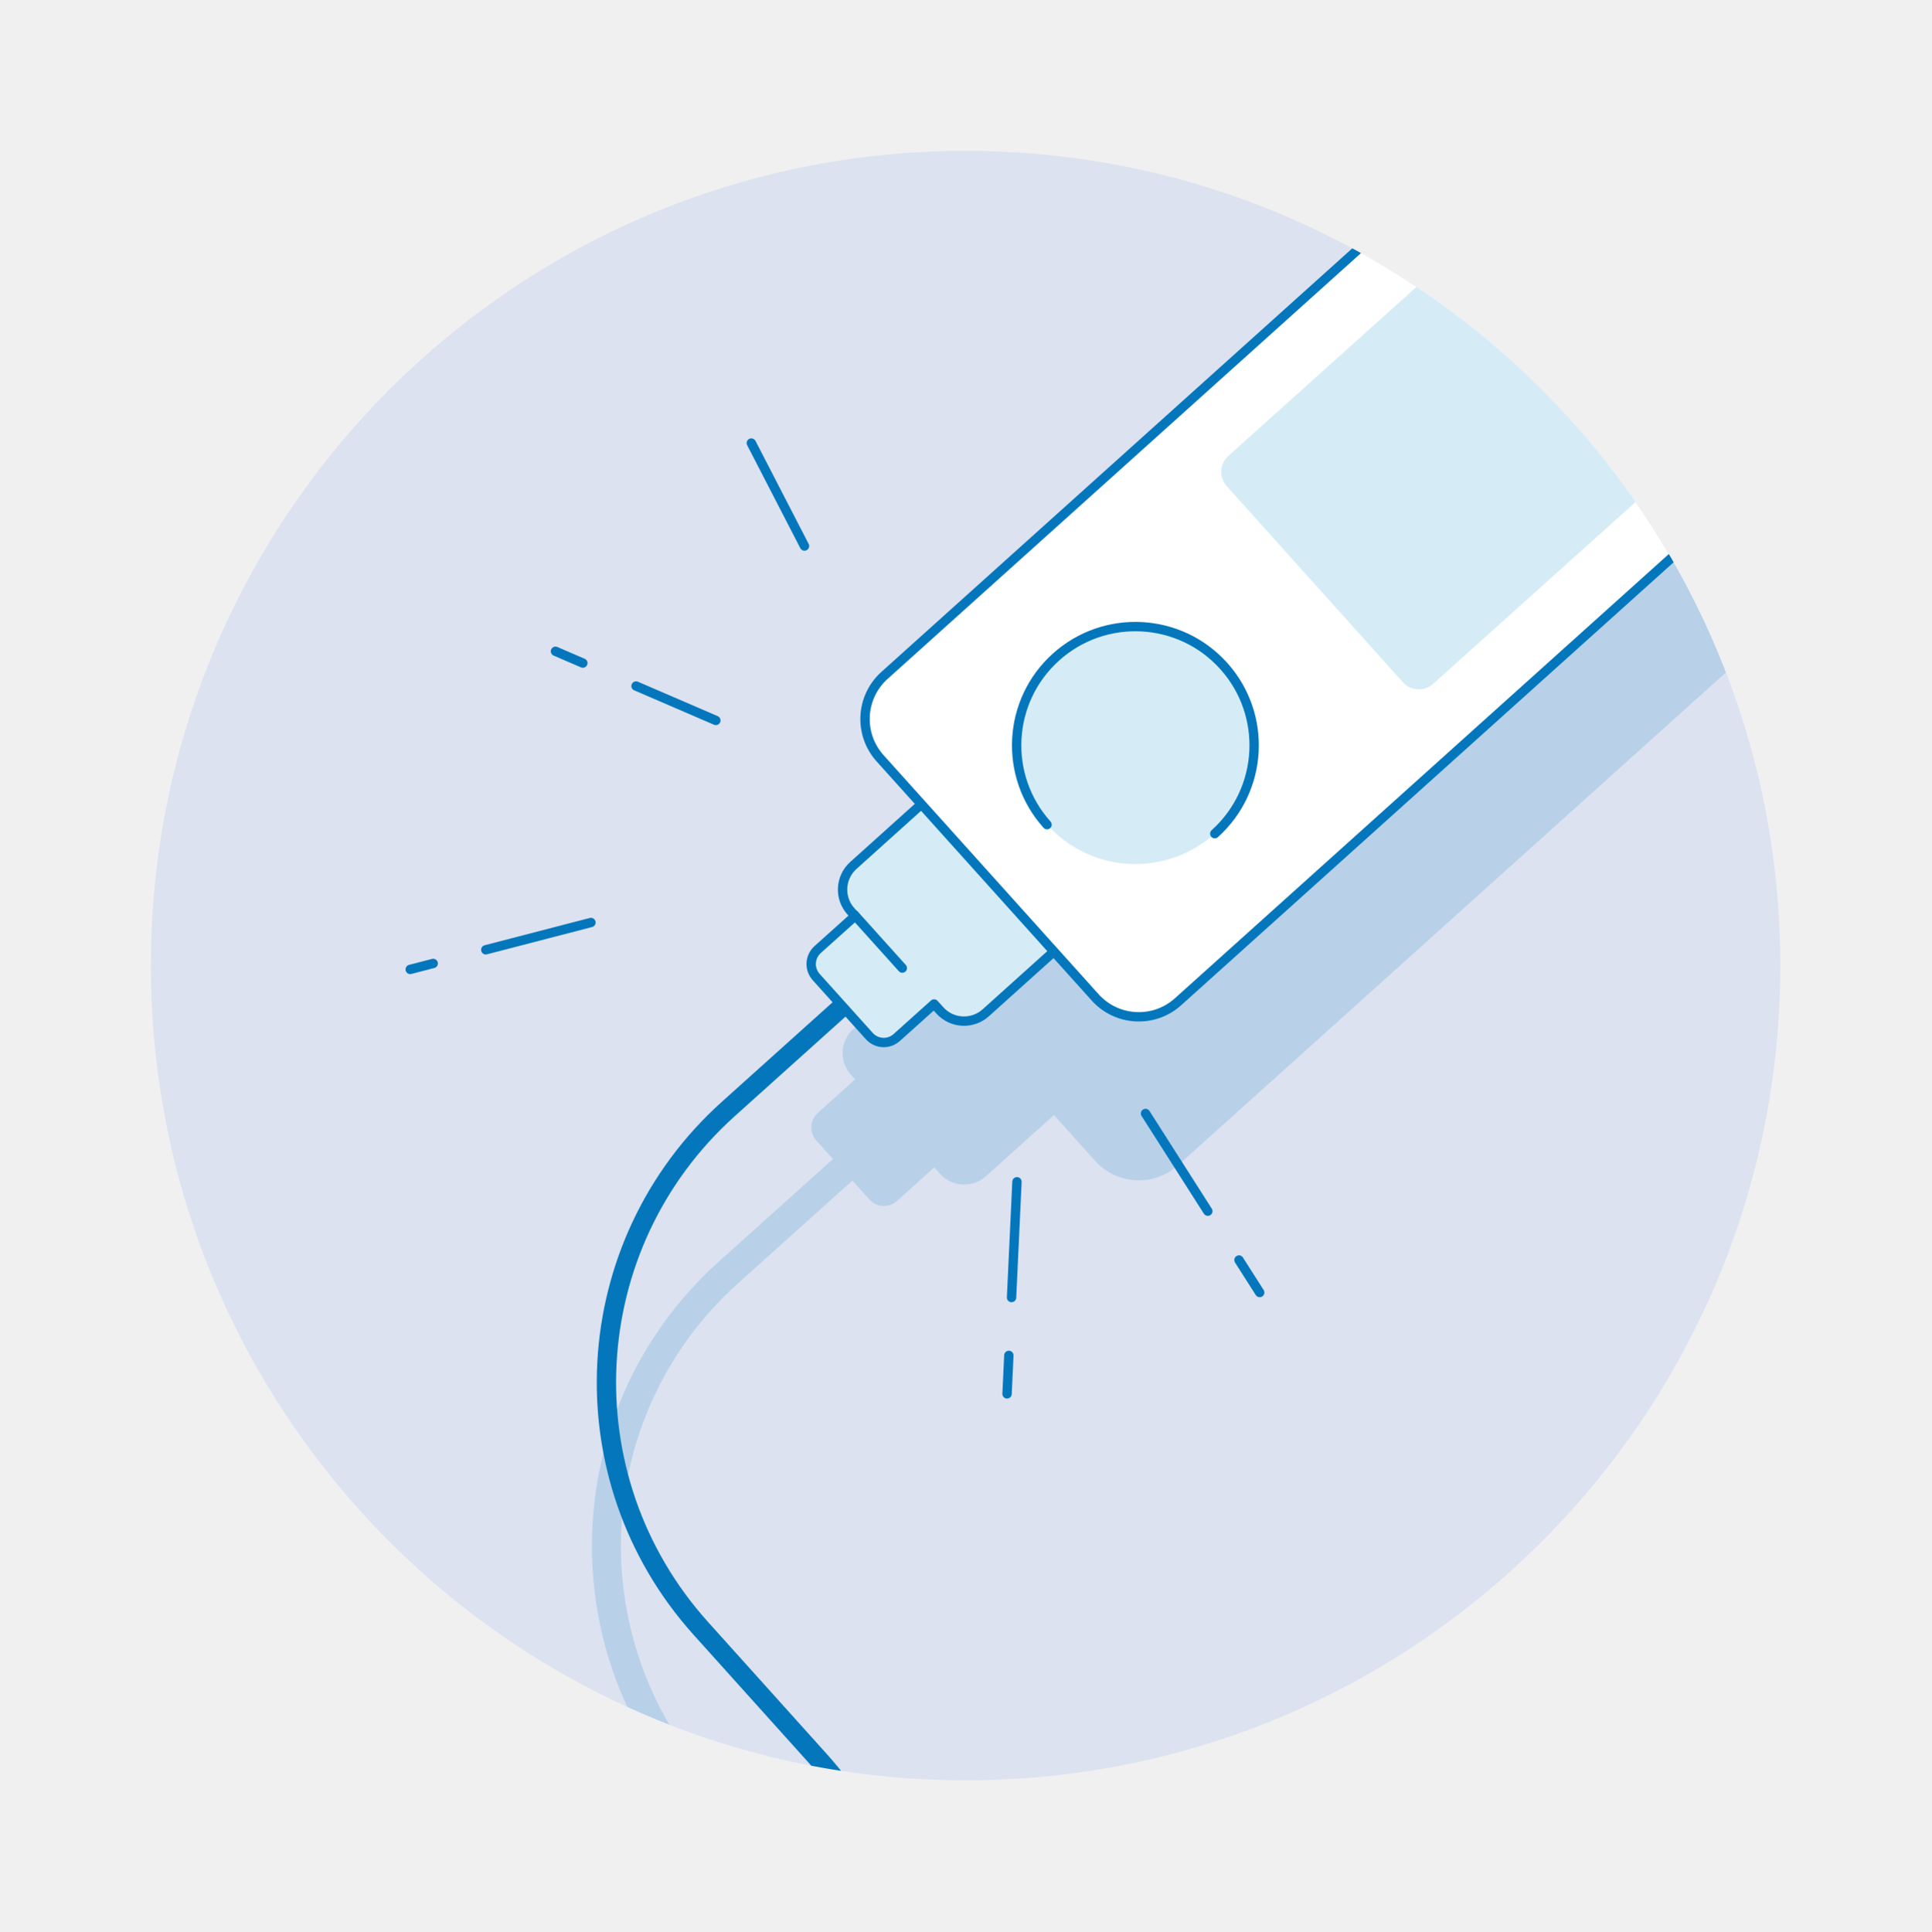
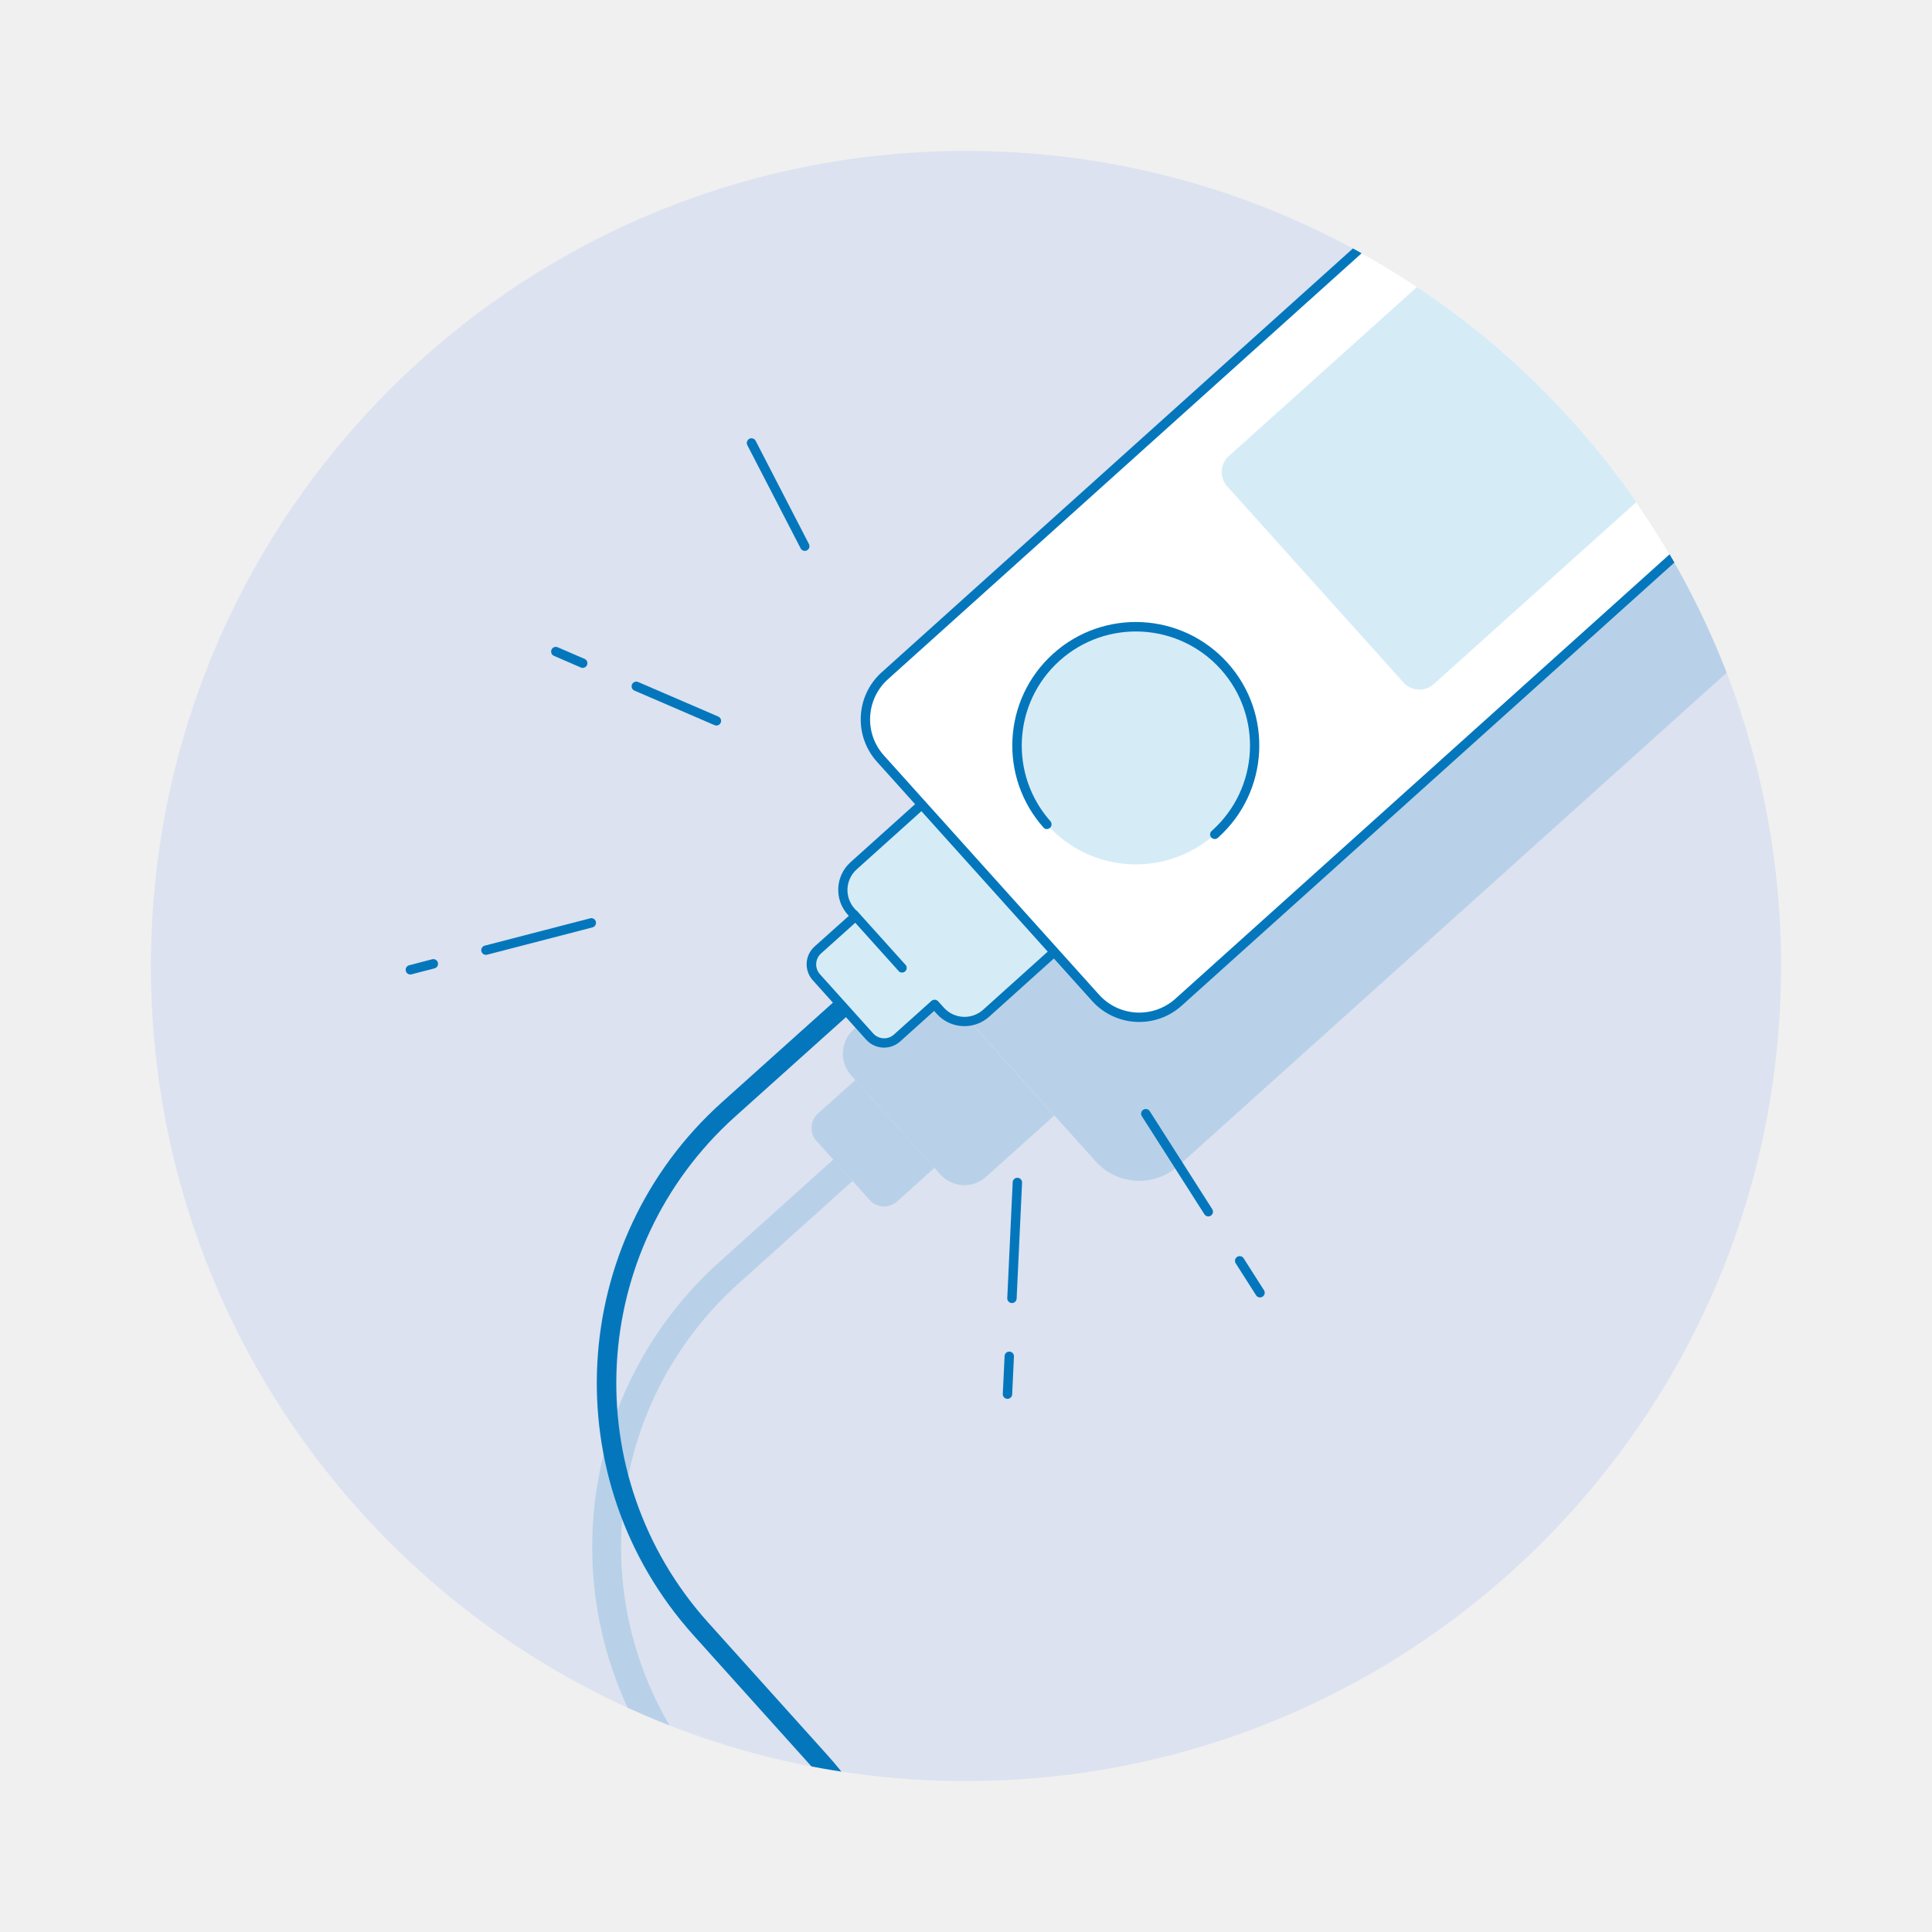
- <svg xmlns="http://www.w3.org/2000/svg" viewBox="0 0 566.93 566.93">
+ <svg xmlns="http://www.w3.org/2000/svg" width="200mm" height="200mm" viewBox="0 0 566.93 566.93">
  <defs>
-     <style>.cls-1{fill:#dce2f0;}.cls-2{isolation:isolate;}.cls-3{clip-path:url(#clip-path);}.cls-4{mix-blend-mode:multiply;}.cls-10,.cls-16,.cls-5{fill:#d5ecf7;}.cls-12,.cls-13,.cls-14,.cls-15,.cls-6,.cls-9{fill:none;}.cls-10,.cls-11,.cls-12,.cls-13,.cls-14,.cls-15,.cls-16,.cls-6,.cls-8,.cls-9{stroke:#0477bc;stroke-linejoin:round;}.cls-6{stroke-width:8.5px;}.cls-7{clip-path:url(#clip-path-2);}.cls-11,.cls-8{fill:#fff;}.cls-8{stroke-width:4.34px;}.cls-9{stroke-width:5.67px;}.cls-10,.cls-16{stroke-width:2.75px;}.cls-11,.cls-12,.cls-13,.cls-14,.cls-15{stroke-width:2.75px;}.cls-12,.cls-13,.cls-14,.cls-15,.cls-16{stroke-linecap:round;}.cls-13{stroke-dasharray:34.02 17.01;}.cls-14{stroke-dasharray:25.51 17.01;}.cls-15{stroke-dasharray:31.89 15.95;}</style>
-     <clipPath id="clip-path">
-       <circle class="cls-1" cx="283.46" cy="-378.58" r="239.17" />
+     <clipPath id="bade825d-e740-45ea-bba8-57bf4f06d00b">
+       <circle cx="283.46" cy="-378.58" r="239.17" style="fill:#dce2f0" />
    </clipPath>
-     <clipPath id="clip-path-2">
-       <circle class="cls-1" cx="283.46" cy="283.46" r="239.17" />
+     <clipPath id="fc908340-0222-415a-aeb4-ef9449696d79">
+       <path d="M522.64,283.47c0,132.09-107.08,239.17-239.18,239.17S44.29,415.56,44.29,283.47,151.37,44.29,283.46,44.29,522.64,151.37,522.64,283.47" style="fill:none" />
    </clipPath>
  </defs>
-   <g class="cls-2">
-     <g id="_3" data-name="3">
-       <circle class="cls-1" cx="283.46" cy="-378.58" r="239.17" />
-       <g class="cls-3">
-         <g class="cls-4">
-           <path class="cls-5" d="M155.54,130.1l-5.68-6.33L229.65,52a103.79,103.79,0,0,0,7.76-146.42l-34.87-38.77a111.47,111.47,0,0,1-28.62-81,111.42,111.42,0,0,1,37-77.47l38.94-35,5.69,6.32-38.95,35a103,103,0,0,0-34.2,71.6,103,103,0,0,0,26.44,74.82l34.87,38.77a112.32,112.32,0,0,1-8.4,158.44Z" />
+   <g style="isolation:isolate">
+     <g id="bba986d0-ef67-4ad3-b368-b27cd43c3bcd" data-name="3">
+       <circle cx="283.46" cy="-378.58" r="239.17" style="fill:#dce2f0" />
+       <g style="clip-path:url(#bade825d-e740-45ea-bba8-57bf4f06d00b)">
+         <g style="mix-blend-mode:multiply">
+           <path d="M155.54,130.1l-5.68-6.33L229.65,52a103.79,103.79,0,0,0,7.76-146.42l-34.87-38.77a111.47,111.47,0,0,1-28.62-81,111.42,111.42,0,0,1,37-77.47l38.94-35,5.69,6.32-38.95,35a103,103,0,0,0-34.2,71.6,103,103,0,0,0,26.44,74.82l34.87,38.77a112.32,112.32,0,0,1-8.4,158.44Z" style="fill:#d5ecf7" />
        </g>
-         <path class="cls-6" d="M252.72-371.48l-38.94,35A107.94,107.94,0,0,0,205.7-184l34.87,38.76A108,108,0,0,1,232.49,7.18L152.7,78.94" />
+         <path d="M252.72-371.48l-38.94,35A107.94,107.94,0,0,0,205.7-184l34.87,38.76A108,108,0,0,1,232.49,7.18L152.7,78.94" style="fill:none;stroke:#0477bc;stroke-linejoin:round;stroke-width:8.504px" />
      </g>
-       <circle class="cls-1" cx="283.46" cy="283.46" r="239.17" />
-       <g class="cls-7">
-         <g class="cls-4">
-           <path class="cls-5" d="M155.54,792.14l-5.68-6.32,79.79-71.76a103.81,103.81,0,0,0,7.76-146.43l-34.87-38.76a112.18,112.18,0,0,1,8.4-158.44l38.94-35,5.69,6.33-38.95,35a103.7,103.7,0,0,0-7.76,146.43L243.73,562a112.31,112.31,0,0,1-8.4,158.43Z" />
-           <rect class="cls-5" x="240.6" y="308.32" width="53.23" height="34.74" rx="5.7" transform="translate(-149.26 262.22) rotate(-41.97)" />
-           <rect class="cls-5" x="251.44" y="271.18" width="89.13" height="58.18" rx="9.54" transform="translate(-124.87 274.95) rotate(-41.97)" />
-           <rect class="cls-5" x="231.51" y="88.96" width="455.58" height="128.86" rx="17.23" transform="translate(15.22 346.47) rotate(-41.97)" />
-         </g>
-         <rect class="cls-8" x="443.81" y="0.54" width="47.09" height="21.91" rx="5.99" transform="translate(112.17 315.47) rotate(-41.97)" />
-         <path class="cls-9" d="M252.72,290.57l-38.94,35A107.94,107.94,0,0,0,205.7,478l34.87,38.77a107.94,107.94,0,0,1-8.08,152.43L152.7,741" />
-         <path class="cls-10" d="M342.22,237l-26.15-29.07a9.54,9.54,0,0,0-13.47-.72l-52.09,46.85a9.54,9.54,0,0,0-.72,13.47l1.23,1.36-11,9.87a5.71,5.71,0,0,0-.43,8.05l15.62,17.36a5.69,5.69,0,0,0,8,.43l11-9.87,1.69,1.88a9.55,9.55,0,0,0,13.47.71l52.09-46.85A9.54,9.54,0,0,0,342.22,237Z" />
-         <rect class="cls-11" x="231.51" y="40.96" width="455.58" height="128.86" rx="17.23" transform="translate(47.32 334.16) rotate(-41.97)" />
-         <path class="cls-8" d="M966.32-263.48,671.68,1.25a64.43,64.43,0,0,1-91-4.87h0a64.42,64.42,0,0,1,4.87-91L880.2-359.34a4,4,0,0,1,5.66.31l80.77,89.89A4,4,0,0,1,966.32-263.48Z" />
-         <rect class="cls-5" x="355.42" y="46.78" width="238.62" height="89.96" rx="6.28" transform="translate(60.24 340.73) rotate(-41.93)" />
-         <circle class="cls-5" cx="333.31" cy="218.79" r="34.86" />
-         <path class="cls-12" d="M307.37,242.09a34.86,34.86,0,1,1,49.24,2.64" />
+     </g>
+     <g id="f6b829de-c5ce-47cd-a568-0f3c32576f54" data-name="1">
+       <path d="M283.46,44.29c-132.09,0-239.17,107.08-239.17,239.18S151.37,522.64,283.46,522.64,522.64,415.56,522.64,283.47a238.56,238.56,0,0,0-15.95-86.05L345.82,342.1a17.22,17.22,0,0,1-24.33-1.29l-12.1-13.46-20,18a9.53,9.53,0,0,1-13.47-.71l-1.69-1.88-11,9.87a5.72,5.72,0,0,1-3.81,1.46,5.66,5.66,0,0,1-4.23-1.89l-5.05-5.61-33.57,30.19A103.8,103.8,0,0,0,196.5,506.34q-6.27-2.46-12.35-5.23a112.34,112.34,0,0,1,26.79-130.68l33.57-30.19-4.89-5.43a5.71,5.71,0,0,1,.43-8.05l11-9.87-1.23-1.36a9.54,9.54,0,0,1,.72-13.47l20-18-12.12-13.47a17.23,17.23,0,0,1,1.29-24.33L429.2,93.81A238.15,238.15,0,0,0,283.46,44.29" style="fill:#dce2f0" />
+       <g style="clip-path:url(#fc908340-0222-415a-aeb4-ef9449696d79)">
+         <path d="M244.51,340.24l-33.57,30.19a112.34,112.34,0,0,0-26.79,130.68q6.09,2.77,12.35,5.23a103.8,103.8,0,0,1,20.12-129.59l33.57-30.19-5.68-6.32" style="fill:#b8d1e8" />
+         <path d="M251,316.89l-11,9.87a5.71,5.71,0,0,0-.43,8.05l4.89,5.43,5.68,6.32,5.05,5.61a5.66,5.66,0,0,0,4.23,1.89,5.72,5.72,0,0,0,3.81-1.46l11-9.87L251,316.89" style="fill:#b8d1e8" />
+         <path d="M270.48,284.09l-20,18a9.54,9.54,0,0,0-.72,13.47l1.23,1.36,23.23,25.84,1.69,1.88a9.53,9.53,0,0,0,13.47.71l20-18-38.91-43.26" style="fill:#b8d1e8" />
+         <path d="M429.2,93.81,259.65,246.29a17.23,17.23,0,0,0-1.29,24.33l12.12,13.47,38.91,43.26,12.1,13.46a17.22,17.22,0,0,0,24.33,1.29L506.69,197.42A239.75,239.75,0,0,0,429.2,93.81" style="fill:#b8d1e8" />
+         <path d="M250.83,288.46l-39,35a110.77,110.77,0,0,0-8.29,156.44l34.87,38.77a105.07,105.07,0,0,1-7.87,148.42L150.8,738.87l3.79,4.22,79.8-71.76a110.8,110.8,0,0,0,8.29-156.44l-34.87-38.76a105.1,105.1,0,0,1,7.86-148.43l39-35-3.79-4.21Z" style="fill:#0477bc" />
+         <path d="M342.22,237l-26.15-29.07a9.54,9.54,0,0,0-13.47-.72l-52.09,46.85a9.54,9.54,0,0,0-.72,13.47l1.23,1.36-11,9.87a5.69,5.69,0,0,0-.43,8l15.62,17.37a5.69,5.69,0,0,0,8,.43l11-9.87,1.69,1.88a9.55,9.55,0,0,0,13.47.71l52.09-46.85A9.54,9.54,0,0,0,342.22,237Z" style="fill:#d5ecf7" />
+         <path d="M342.22,237l1-.92L317.09,207a10.9,10.9,0,0,0-15.41-.82L249.59,253a10.9,10.9,0,0,0-.82,15.41l.31.34-10,8.95a7,7,0,0,0-.53,10l15.61,17.37a7.08,7.08,0,0,0,10,.53l9.95-8.95.77.86a10.92,10.92,0,0,0,15.41.81l52.09-46.85a10.9,10.9,0,0,0,.82-15.41l-1,.92-1,.92a8.15,8.15,0,0,1-.61,11.53L288.49,296.3a8.16,8.16,0,0,1-11.52-.61l-1.69-1.88a1.39,1.39,0,0,0-1.95-.11l-11,9.87a4.26,4.26,0,0,1-2.89,1.11,4.31,4.31,0,0,1-3.21-1.43l-15.62-17.37a4.31,4.31,0,0,1,.33-6.1l11-9.87A1.38,1.38,0,0,0,252,268l-1.22-1.36a8.15,8.15,0,0,1,.61-11.53l52.09-46.84a8.14,8.14,0,0,1,11.52.61l26.15,29.07Z" style="fill:#0477bc" />
+         <path d="M658.94,12.49,345.82,294.1a17.23,17.23,0,0,1-24.33-1.29l-63.13-70.19a17.23,17.23,0,0,1,1.29-24.33L572.77-83.32A17.23,17.23,0,0,1,597.1-82l63.13,70.2A17.21,17.21,0,0,1,658.94,12.49Z" style="fill:#fff" />
+         <path d="M658.94,12.49l-.92-1L344.9,293.08a15.87,15.87,0,0,1-22.39-1.19L259.39,221.7a15.85,15.85,0,0,1,1.18-22.39L573.69-82.29a15.8,15.8,0,0,1,10.6-4.07,15.81,15.81,0,0,1,11.79,5.25l63.13,70.2A15.74,15.74,0,0,1,663.27-.32,15.77,15.77,0,0,1,658,11.47h0l.92,1,.92,1A18.55,18.55,0,0,0,666-.32a18.45,18.45,0,0,0-4.77-12.43l-63.13-70.2a18.55,18.55,0,0,0-13.83-6.16,18.55,18.55,0,0,0-12.43,4.77L258.73,197.27a18.61,18.61,0,0,0-1.39,26.27l63.13,70.19a18.61,18.61,0,0,0,26.27,1.39L659.86,13.52h0Z" style="fill:#0477bc" />
+         <path d="M588.87,49.7,420.7,200.76a6.28,6.28,0,0,1-8.87-.48L360.11,142.7a6.28,6.28,0,0,1,.47-8.87L528.75-17.23a6.28,6.28,0,0,1,8.87.48l51.72,57.57A6.29,6.29,0,0,1,588.87,49.7Z" style="fill:#d5ecf7" />
+         <path d="M359.24,195.5A34.86,34.86,0,1,1,310,192.86,34.86,34.86,0,0,1,359.24,195.5Z" style="fill:#d5ecf7" />
+         <path d="M308.4,241.17a33.49,33.49,0,1,1,47.29,2.54,1.37,1.37,0,1,0,1.83,2A36.24,36.24,0,1,0,306.35,243a1.38,1.38,0,0,0,2-1.84Z" style="fill:#0477bc" />
      </g>
-       <line class="cls-13" x1="336.28" y1="326.87" x2="369.8" y2="379.43" />
-       <line class="cls-14" x1="210.14" y1="211.49" x2="163.07" y2="191.19" />
-       <line class="cls-15" x1="173.47" y1="270.81" x2="120.42" y2="284.58" />
-       <line class="cls-13" x1="298.54" y1="346.92" x2="295.63" y2="409.19" />
-       <line class="cls-13" x1="220.56" y1="130.06" x2="240.25" y2="168.22" />
-       <path class="cls-16" d="M250.8,268.54l14.08,15.65" />
+       <path d="M362.56,370.63l6.08,9.54a1.38,1.38,0,0,0,2.32-1.48l-6.08-9.54a1.38,1.38,0,0,0-2.32,1.48Zm-27.44-43,18.3,28.68a1.36,1.36,0,0,0,1.89.42,1.38,1.38,0,0,0,.42-1.9l-18.29-28.68a1.38,1.38,0,1,0-2.32,1.48Z" style="fill:#0477bc" />
+       <path d="M171.64,193.39l-8-3.46a1.37,1.37,0,0,0-1.09,2.52l8,3.47a1.38,1.38,0,0,0,1.08-2.53Zm39.05,16.84-23.43-10.1a1.37,1.37,0,0,0-1.09,2.52l23.43,10.11a1.38,1.38,0,1,0,1.09-2.53Z" style="fill:#0477bc" />
+       <path d="M126.81,281.49l-6.74,1.76a1.37,1.37,0,0,0,.69,2.66l6.75-1.75a1.38,1.38,0,0,0-.7-2.67Zm46.31-12-30.87,8a1.37,1.37,0,1,0,.69,2.66l30.87-8a1.38,1.38,0,1,0-.69-2.67Z" style="fill:#0477bc" />
+       <path d="M294.79,397.83l-.53,11.3a1.38,1.38,0,0,0,2.75.13l.53-11.3a1.38,1.38,0,0,0-2.75-.13Zm2.38-51-1.59,34a1.38,1.38,0,1,0,2.75.13l1.59-34a1.38,1.38,0,0,0-2.75-.13Z" style="fill:#0477bc" />
+       <path d="M219.33,130.69l15.61,30.22a1.37,1.37,0,1,0,2.44-1.26l-15.6-30.22a1.38,1.38,0,1,0-2.45,1.26Z" style="fill:#0477bc" />
+       <line x1="250.8" y1="268.54" x2="264.88" y2="284.19" style="fill:#d5ecf7" />
+       <path d="M249.78,269.46l14.07,15.65a1.38,1.38,0,0,0,2-1.84l-14.08-15.65a1.37,1.37,0,1,0-2,1.84" style="fill:#0477bc" />
    </g>
  </g>
</svg>
